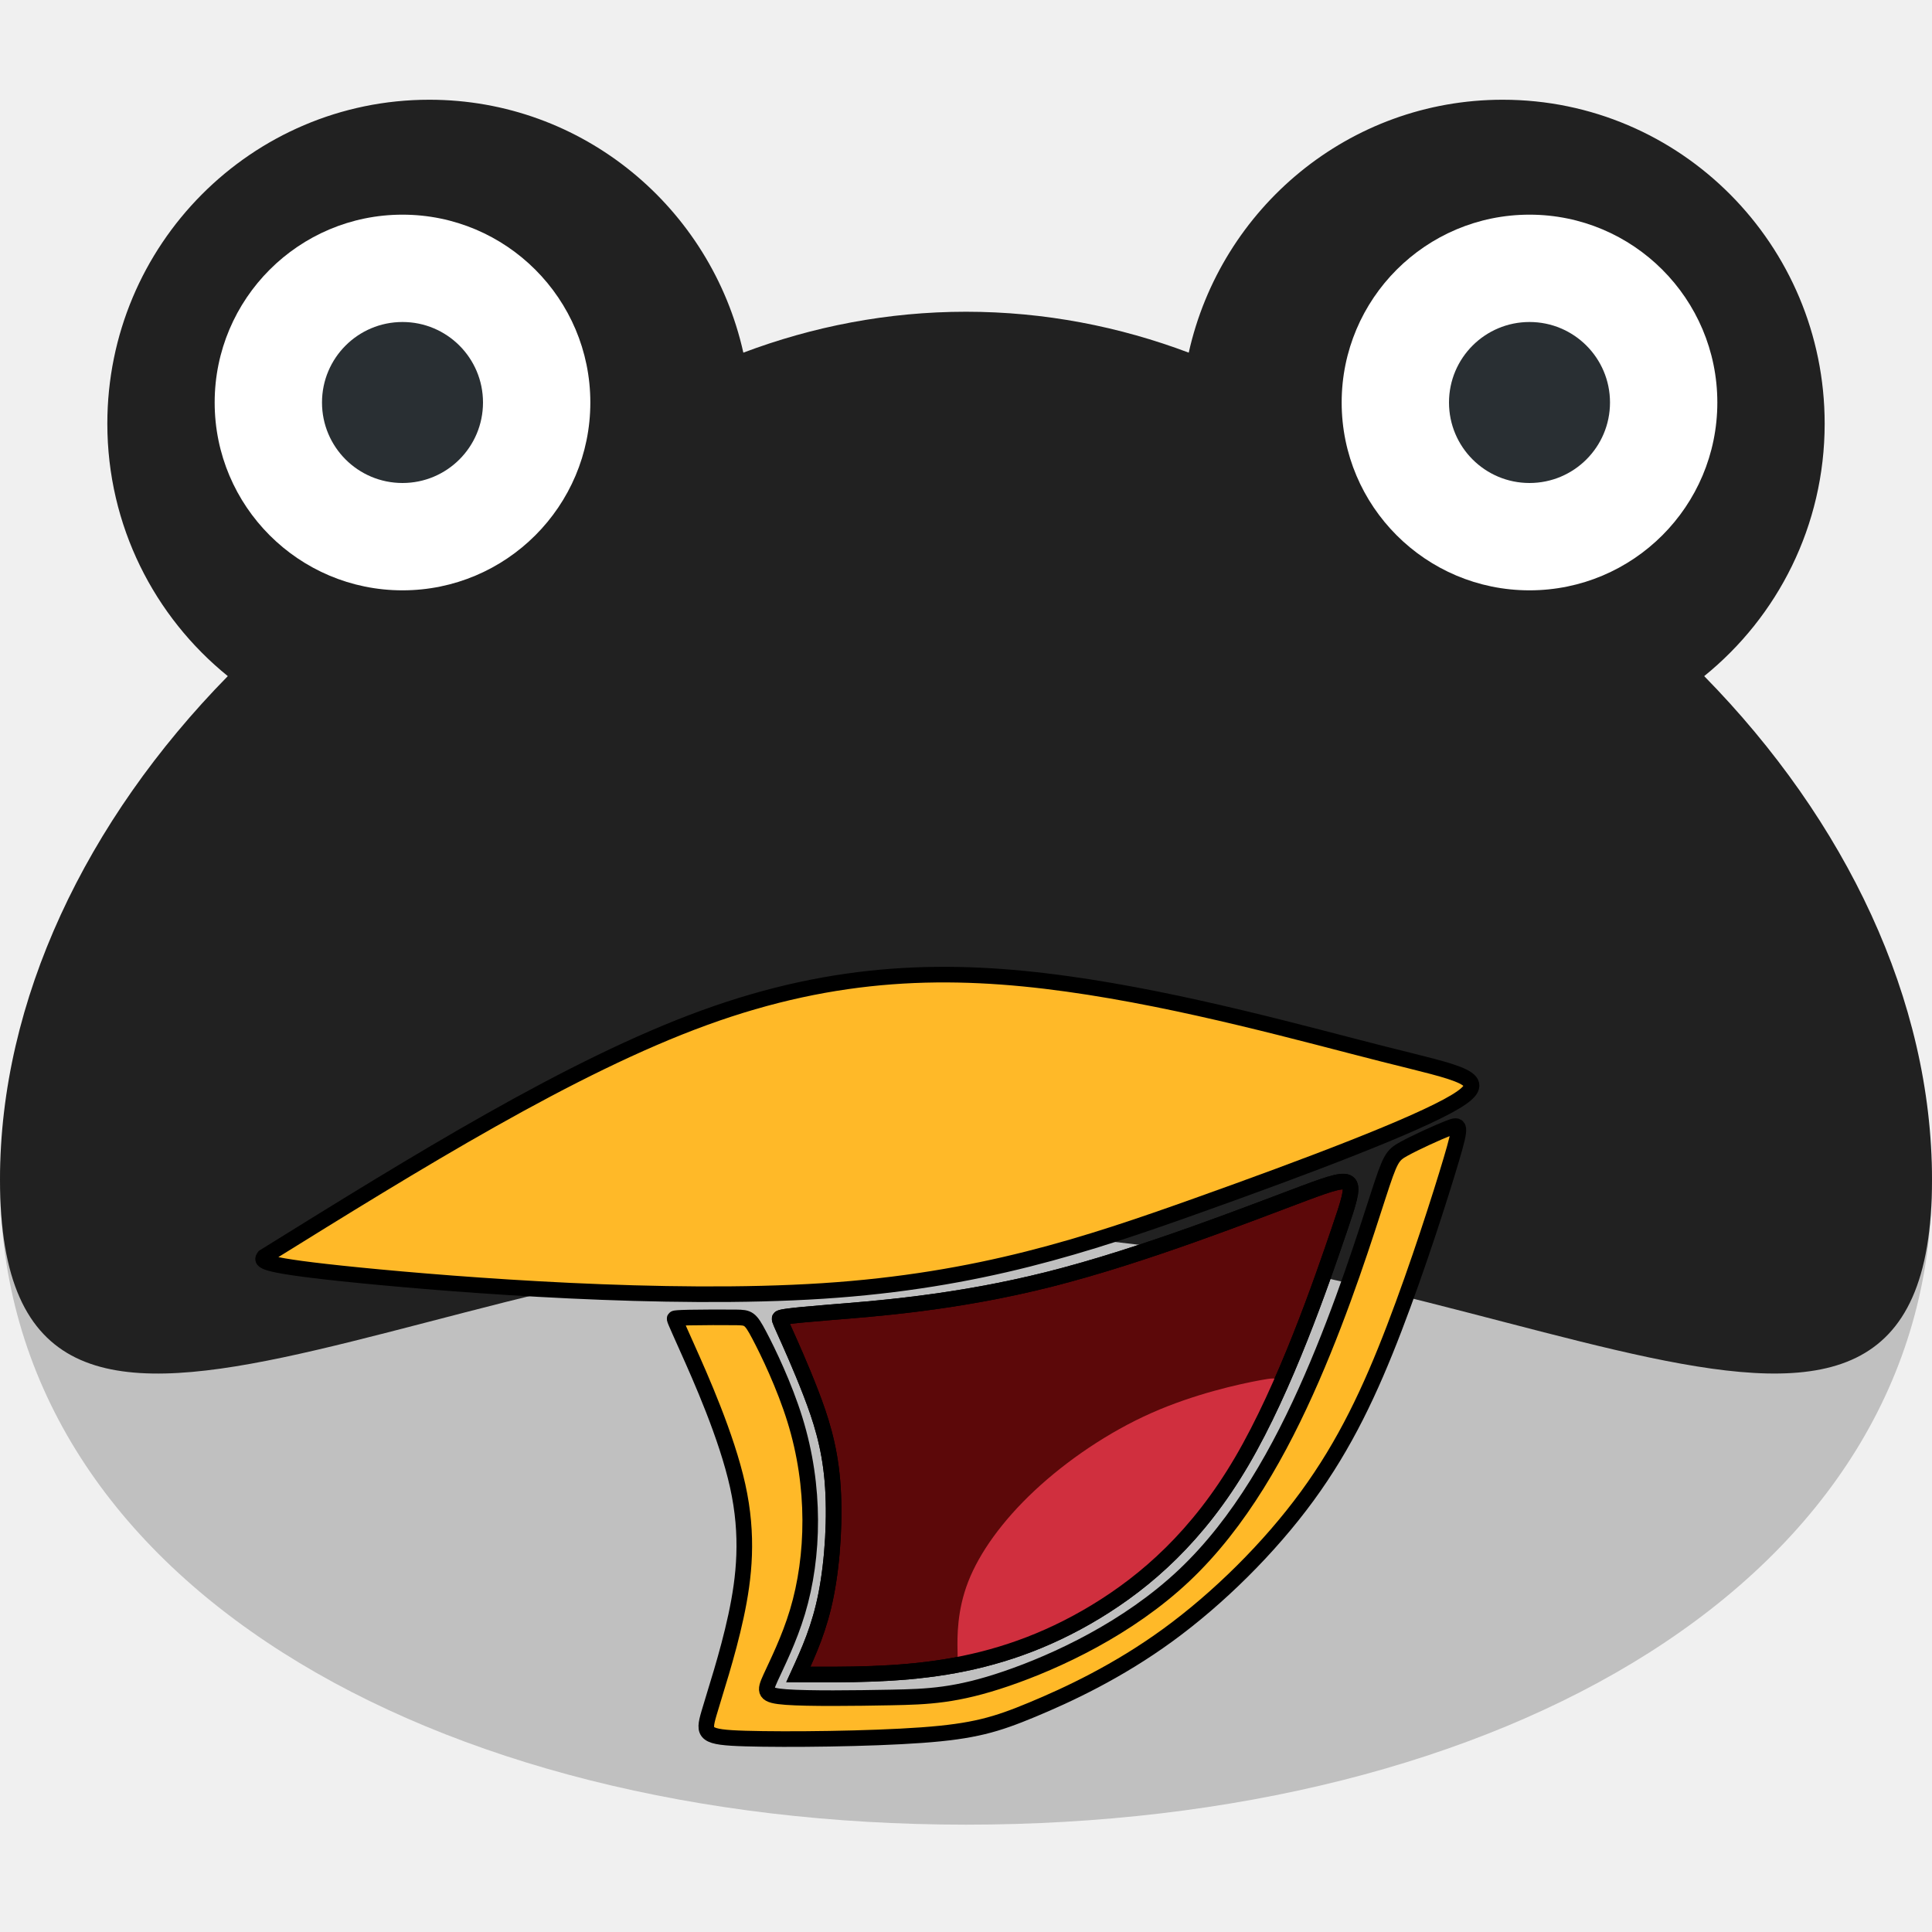
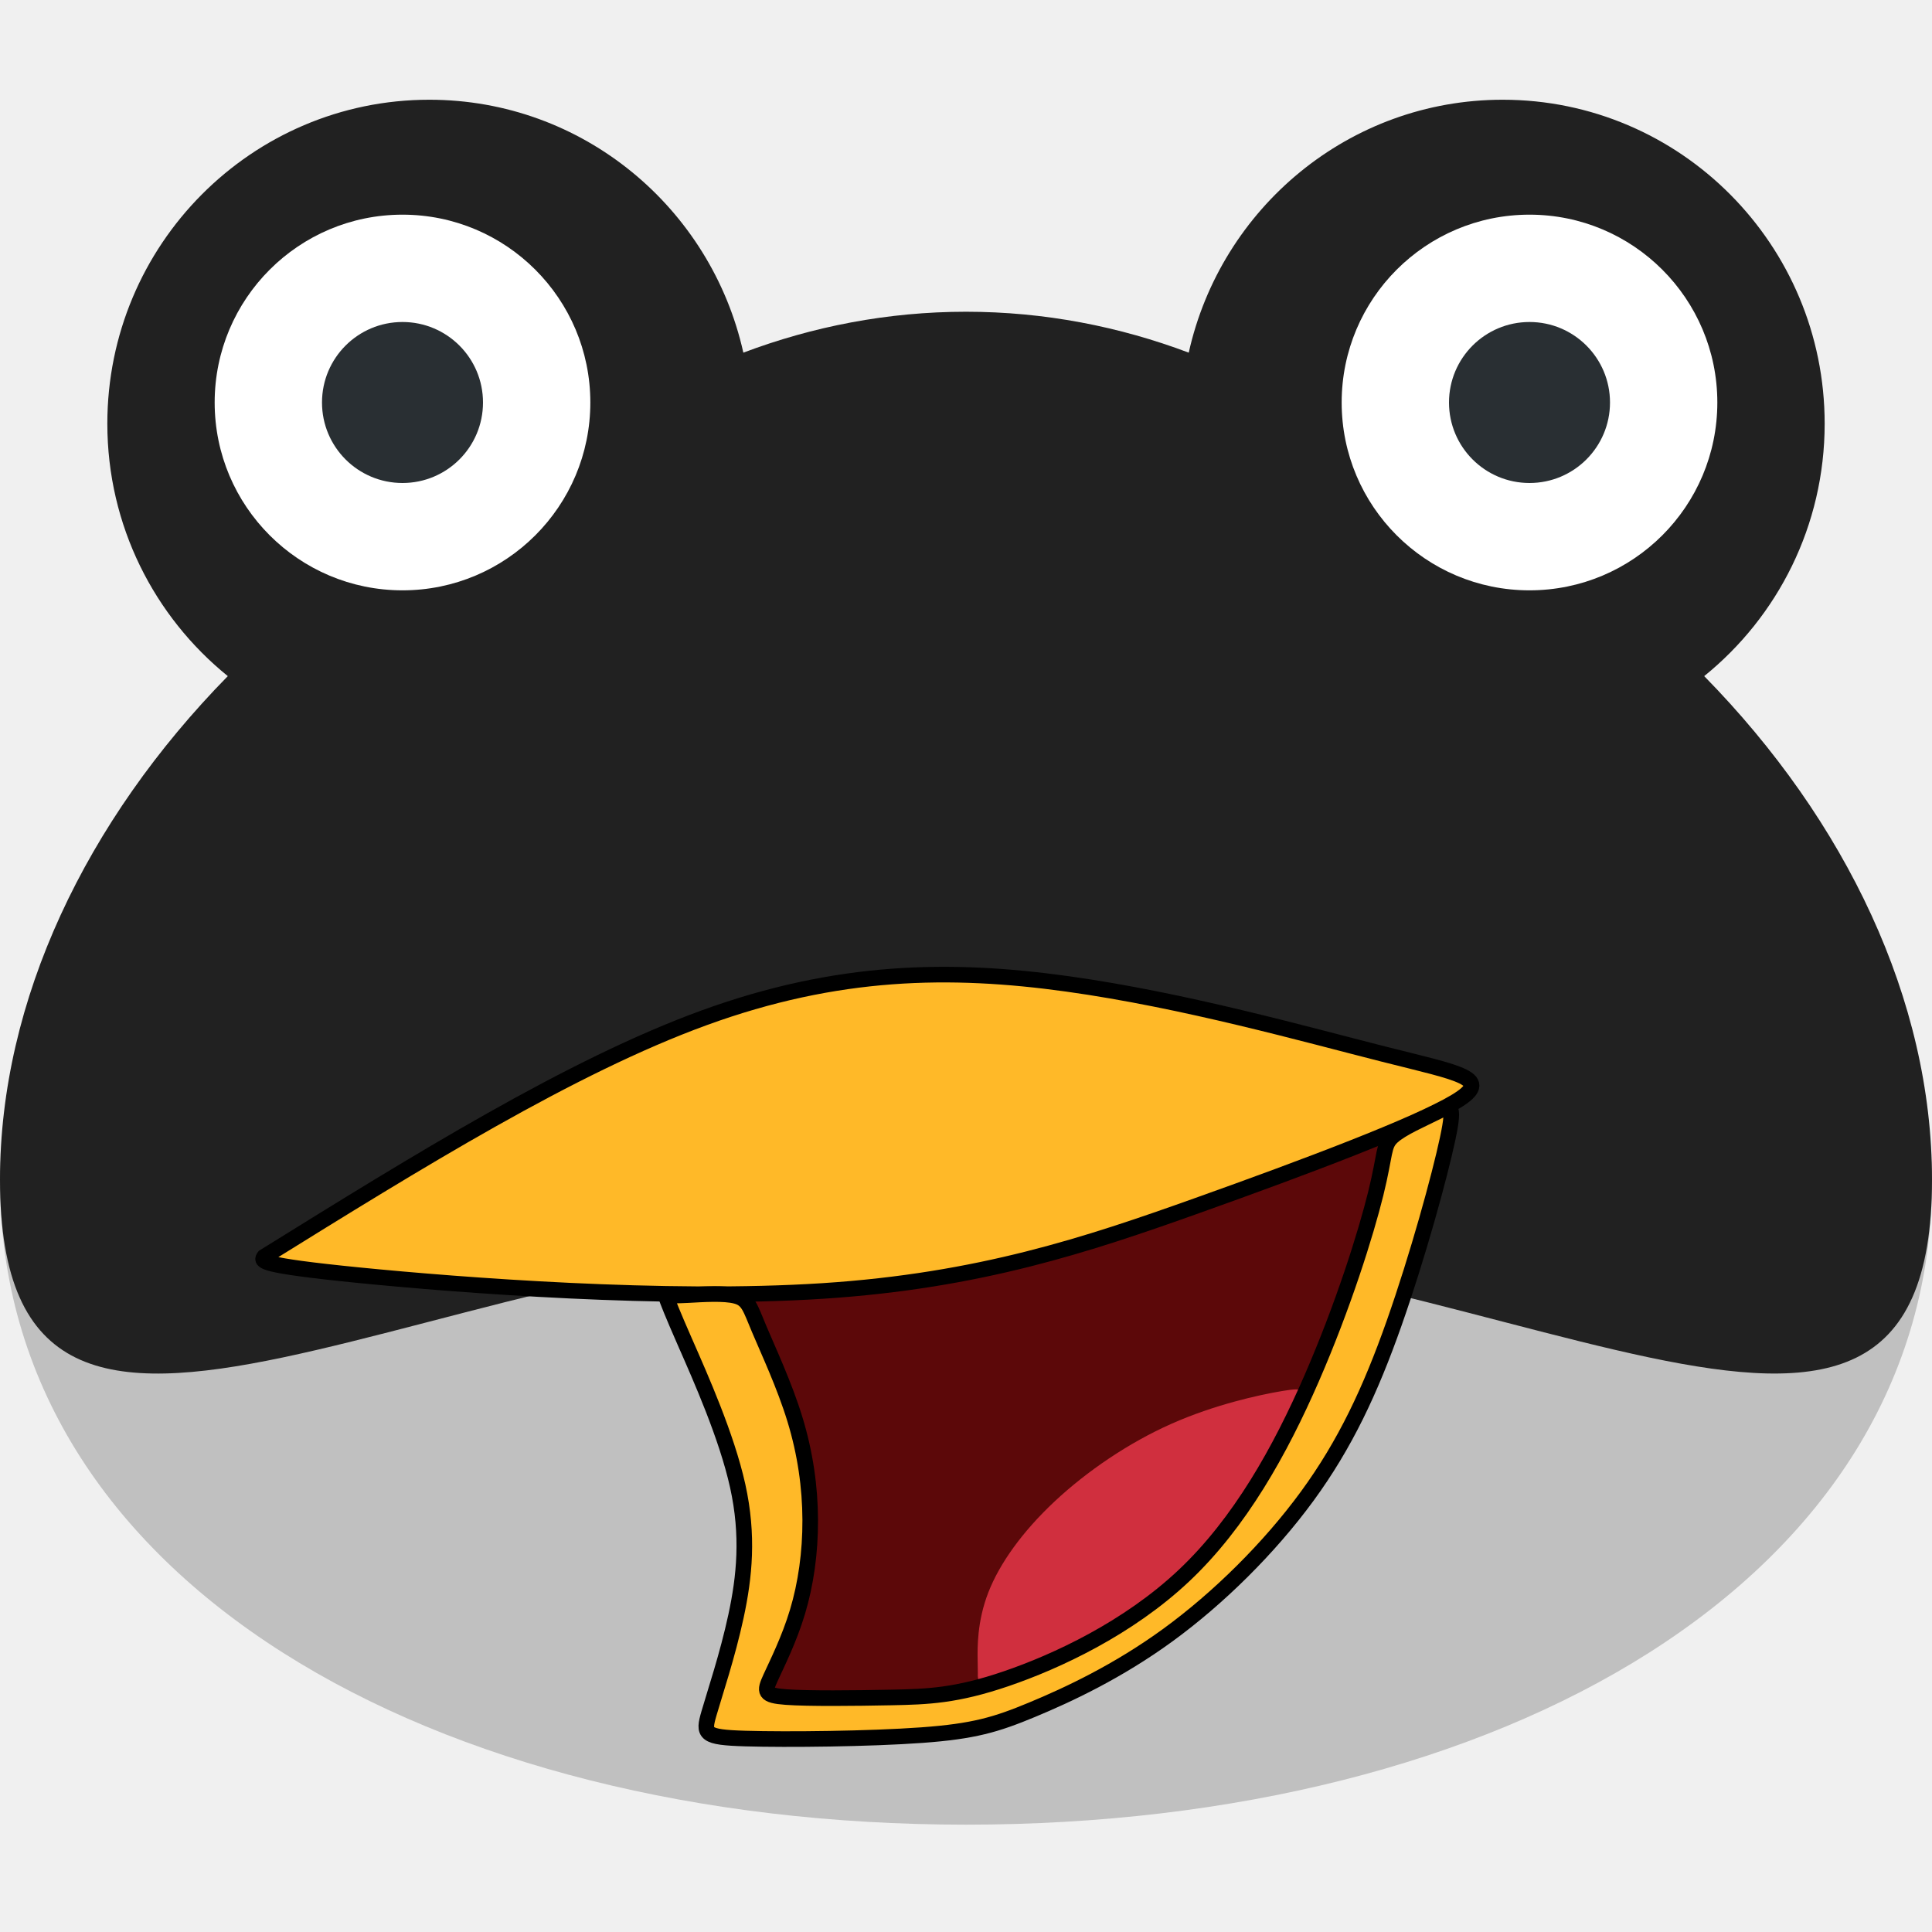
<svg xmlns="http://www.w3.org/2000/svg" viewBox="0 0 45 45" style="enable-background:new 0 0 45 45;" xml:space="preserve" version="1.1" id="svg2">
  <defs id="defs6">
    <clipPath id="clipPath16" clipPathUnits="userSpaceOnUse">
      <path id="path18" d="M 0,36 36,36 36,0 0,0 0,36 Z" />
    </clipPath>
  </defs>
  <path id="path22" style="fill:#c0c0c0;fill-opacity:1;fill-rule:nonzero;stroke:none;stroke-width:1.25" d="m 45,27.5 c 0,9.32 -10.074,15 -22.5,15 C 10.074,42.5 0,36.82 0,27.5 0,18.18 20.667,16.289 23.5,21.812 28.307,31.183 45,18.18 45,27.5" />
  <path id="path46" style="fill:#e37e26;fill-opacity:1;fill-rule:nonzero;stroke:none;stroke-width:1.25" d="m 18.75,25 c 0,0.691 -0.56,1.25 -1.25,1.25 -0.69,0 -1.25,-0.559 -1.25,-1.25 0,-0.691 0.56,-1.25 1.25,-1.25 0.69,0 1.25,0.559 1.25,1.25" />
  <path id="path26" style="fill:#212121;fill-opacity:1;fill-rule:nonzero;stroke:none;stroke-width:1.254" d="m 39.694,15.748 c 1.71,-1.383 2.806,-3.502 2.806,-5.88 0,-4.166 -3.357,-7.545 -7.5,-7.545 -3.576,0 -6.562,2.521 -7.312,5.891 -1.611,-0.607 -3.355,-0.953 -5.188,-0.953 -1.831,0 -3.576,0.346 -5.186,0.953 -0.751,-3.37 -3.737,-5.891 -7.314,-5.891 -4.141,0 -7.5,3.379 -7.5,7.545 0,2.378 1.097,4.497 2.806,5.88 -3.306,3.37 -5.306,7.556 -5.306,11.725 0,9.376 10.074,1.257 22.5,1.257 12.428,0 22.5,8.118 22.5,-1.257 0,-4.169 -1.999,-8.355 -5.306,-11.725" />
  <path id="path30" style="fill:#ffffff;fill-opacity:1;fill-rule:nonzero;stroke:none;stroke-width:1.25" d="m 13.75,9.375 c 0,2.416 -1.959,4.375 -4.375,4.375 C 6.959,13.75 5,11.791 5,9.375 5,6.959 6.959,5 9.375,5 11.791,5 13.75,6.959 13.75,9.375" />
  <path id="path34" style="fill:#292f33;fill-opacity:1;fill-rule:nonzero;stroke:none;stroke-width:1.25" d="m 11.25,9.375 c 0,1.036 -0.839,1.875 -1.875,1.875 C 8.339,11.25 7.5,10.411 7.5,9.375 7.5,8.339 8.339,7.5 9.375,7.5 c 1.036,0 1.875,0.839 1.875,1.875" />
  <path id="path38" style="fill:#ffffff;fill-opacity:1;fill-rule:nonzero;stroke:none;stroke-width:1.25" d="m 40,9.375 c 0,2.416 -1.958,4.375 -4.375,4.375 -2.417,0 -4.375,-1.959 -4.375,-4.375 C 31.25,6.959 33.208,5 35.625,5 38.042,5 40,6.959 40,9.375" />
  <path id="path42" style="fill:#292f33;fill-opacity:1;fill-rule:nonzero;stroke:none;stroke-width:1.25" d="m 37.5,9.375 c 0,1.036 -0.84,1.875 -1.875,1.875 -1.035,0 -1.875,-0.839 -1.875,-1.875 0,-1.036 0.84,-1.875 1.875,-1.875 1.035,0 1.875,0.839 1.875,1.875" />
  <path id="path50" style="fill:#e37e26;fill-opacity:1;fill-rule:nonzero;stroke:none;stroke-width:1.25" d="m 28.75,25 c 0,0.691 -0.559,1.25 -1.25,1.25 -0.691,0 -1.25,-0.559 -1.25,-1.25 0,-0.691 0.559,-1.25 1.25,-1.25 0.691,0 1.25,0.559 1.25,1.25" />
  <g id="g976" transform="translate(2,0.6875)">
+     <path style="fill:#5c0809;fill-opacity:1;stroke:#000000;stroke-width:0.999;stroke-linecap:butt;stroke-linejoin:miter;stroke-miterlimit:4;stroke-dasharray:none;stroke-opacity:1;paint-order:markers stroke fill" d="m 48.868,88.132 c 0.354,0.785 1.06,2.354 1.692,3.993 0.631,1.638 1.187,3.344 1.381,5.616 0.194,2.272 0.027,5.111 -0.397,7.277 -0.424,2.166 -1.105,3.656 -1.785,5.145 0,0 0,0 0,0 3.133,0.017 6.267,0.034 9.434,-0.482 3.167,-0.516 6.358,-1.561 9.611,-3.53 3.254,-1.969 6.565,-4.86 9.37,-9.642 2.804,-4.782 5.101,-11.455 6.266,-14.879 1.165,-3.424 1.198,-3.599 -2.21,-2.329 -3.408,1.27 -10.256,3.983 -16.346,5.525 -6.09,1.542 -11.417,1.911 -14.185,2.136 -2.768,0.224 -2.976,0.304 -3.08,0.344 -0.104,0.04 -0.104,0.04 0.249,0.825 z" id="path847" transform="matrix(0.4185969,0,0,0.4416548,-5.082277,-9.56236)" />
+     <path id="path843" d="m 59.96,108.568 c -0.012,-0.831 -0.036,-2.493 0.684,-4.347 0.72,-1.854 2.182,-3.899 4.246,-5.832 2.065,-1.933 4.735,-3.756 7.492,-4.98 2.757,-1.224 5.604,-1.851 7.099,-2.1 1.495,-0.249 1.635,-0.125 0.946,1.279 -0.689,1.404 -2.216,4.096 -4.416,7.024 -2.2,2.928 -5.066,6.086 -7.862,7.965 -2.796,1.879 -5.508,2.466 -6.857,2.553 -1.349,0.087 -1.334,-0.321 -1.319,-0.731 0,0 2e-6,0 -0.012,-0.831 z" style="fill:#d02f3e;fill-opacity:1;stroke:none;stroke-width:1px;stroke-linecap:butt;stroke-linejoin:miter;stroke-opacity:1" transform="matrix(0.363429,0,0,0.363429,-1.020126,-1.472509)" />
    <path id="path819" d="m 21.605,84.576 c -6.486,-0.645 -6.283,-0.915 -6.08,-1.186 9.831,-6.102 19.662,-12.204 28.193,-15.311 8.531,-3.107 15.764,-3.22 23.275,-2.176 7.511,1.044 15.305,3.245 20.266,4.499 4.961,1.254 7.088,1.562 4.612,3.052 -2.476,1.491 -9.551,4.164 -16.556,6.661 -7.005,2.497 -13.939,4.818 -23.994,5.47 -10.055,0.652 -23.23,-0.365 -29.716,-1.009 z" style="fill:#ffb928;fill-opacity:1;stroke:#000000;stroke-width:1px;stroke-linecap:butt;stroke-linejoin:miter;stroke-opacity:1" transform="matrix(0.363429,0,0,0.363429,-1.488876,-1.722509)" />
-     <path id="path823" d="m 42.638,89.237 c 0.842,1.881 2.525,5.644 3.232,8.836 0.707,3.192 0.435,5.836 -0.108,8.356 -0.542,2.52 -1.356,4.926 -1.734,6.237 -0.379,1.311 -0.322,1.526 2.345,1.605 2.667,0.079 7.944,0.023 11.294,-0.22 3.35,-0.243 4.774,-0.673 7.077,-1.63 2.303,-0.957 5.492,-2.445 8.711,-4.792 3.219,-2.347 6.479,-5.56 8.914,-8.889 2.435,-3.329 4.054,-6.784 5.583,-10.768 1.529,-3.984 2.965,-8.487 3.644,-10.772 0.679,-2.285 0.599,-2.349 -0.141,-2.061 -0.74,0.288 -2.134,0.925 -2.89,1.341 -0.756,0.416 -0.868,0.607 -1.653,3.026 -0.785,2.419 -2.235,7.04 -4.253,11.675 -2.018,4.635 -4.599,9.266 -8.187,12.648 -3.588,3.382 -8.176,5.508 -11.384,6.604 -3.208,1.096 -5.022,1.158 -7.388,1.205 -2.366,0.047 -5.278,0.078 -6.719,-0.026 -1.441,-0.105 -1.409,-0.344 -1.003,-1.236 0.406,-0.891 1.193,-2.449 1.727,-4.228 0.535,-1.78 0.823,-3.797 0.815,-5.89 -0.008,-2.093 -0.312,-4.267 -0.983,-6.432 -0.671,-2.165 -1.71,-4.323 -2.287,-5.415 -0.577,-1.092 -0.692,-1.12 -1.472,-1.132 -0.78,-0.011 -2.219,-0.006 -2.993,0.01 -0.775,0.015 -0.881,0.041 -0.935,0.053 -0.054,0.013 -0.054,0.013 0.788,1.894 z" style="fill:#ffb928;fill-opacity:1;stroke:#000000;stroke-width:1px;stroke-linecap:butt;stroke-linejoin:miter;stroke-opacity:1" transform="matrix(0.363429,0,0,0.363429,-1.488876,-1.722509)" />
-     <path style="fill:#5c0809;fill-opacity:1;stroke:#000000;stroke-width:1px;stroke-linecap:butt;stroke-linejoin:miter;stroke-opacity:1" d="m 48.868,88.132 c 0.354,0.785 1.06,2.354 1.692,3.993 0.631,1.638 1.187,3.344 1.381,5.616 0.194,2.272 0.027,5.111 -0.397,7.277 -0.424,2.166 -1.105,3.656 -1.785,5.145 0,0 0,0 0,0 3.133,0.017 6.267,0.034 9.434,-0.482 3.167,-0.516 6.358,-1.561 9.611,-3.53 3.254,-1.969 6.565,-4.86 9.37,-9.642 2.804,-4.782 5.101,-11.455 6.266,-14.879 1.165,-3.424 1.198,-3.599 -2.21,-2.329 -3.408,1.27 -10.256,3.983 -16.346,5.525 -6.09,1.542 -11.417,1.911 -14.185,2.136 -2.768,0.224 -2.976,0.304 -3.08,0.344 -0.104,0.04 -0.104,0.04 0.249,0.825 z" id="path847" transform="matrix(0.363429,0,0,0.363429,-1.488876,-1.722509)" />
-     <path id="path843" d="m 59.96,108.568 c -0.012,-0.831 -0.036,-2.493 0.684,-4.347 0.72,-1.854 2.182,-3.899 4.246,-5.832 2.065,-1.933 4.735,-3.756 7.492,-4.98 2.757,-1.224 5.604,-1.851 6.994,-2.107 1.39,-0.256 1.325,-0.14 0.635,1.264 -0.69,1.404 -2.008,4.107 -4.097,6.836 -2.088,2.728 -4.943,5.48 -7.729,7.152 -2.786,1.672 -5.499,2.259 -6.855,2.553 -1.357,0.294 -1.357,0.294 -1.357,0.294 0,0 10e-7,0 -0.012,-0.831 z" style="fill:#d02f3e;fill-opacity:1;stroke:none;stroke-width:1px;stroke-linecap:butt;stroke-linejoin:miter;stroke-opacity:1" transform="matrix(0.363429,0,0,0.363429,-1.488876,-1.722509)" />
-     <path id="path839" d="m 48.868,88.132 c 0.354,0.785 1.06,2.354 1.692,3.993 0.631,1.638 1.187,3.344 1.381,5.616 0.194,2.272 0.027,5.111 -0.397,7.277 -0.424,2.166 -1.105,3.656 -1.785,5.145 0,0 0,0 0,0 3.133,0.017 6.267,0.034 9.434,-0.482 3.167,-0.516 6.358,-1.561 9.611,-3.53 3.254,-1.969 6.565,-4.86 9.37,-9.642 2.804,-4.782 5.101,-11.455 6.266,-14.879 1.165,-3.424 1.198,-3.599 -2.21,-2.329 -3.408,1.27 -10.256,3.983 -16.346,5.525 -6.09,1.542 -11.417,1.911 -14.185,2.136 -2.768,0.224 -2.976,0.304 -3.08,0.344 -0.104,0.04 -0.104,0.04 0.249,0.825 z" style="fill:none;stroke:#000000;stroke-width:1px;stroke-linecap:butt;stroke-linejoin:miter;stroke-opacity:1" transform="matrix(0.363429,0,0,0.363429,-1.488876,-1.722509)" />
+     <path id="path823" d="m 42.547,88.987 c 0.933,2.131 2.617,5.894 3.324,9.086 0.707,3.192 0.435,5.836 -0.108,8.356 -0.542,2.52 -1.356,4.926 -1.734,6.237 -0.379,1.311 -0.322,1.526 2.345,1.605 2.667,0.079 7.944,0.023 11.294,-0.22 3.35,-0.243 4.774,-0.673 7.077,-1.63 2.303,-0.957 5.492,-2.445 8.711,-4.792 3.219,-2.347 6.479,-5.56 8.914,-8.889 2.435,-3.329 4.054,-6.784 5.569,-11.08 1.515,-4.296 2.919,-9.411 3.434,-11.833 0.515,-2.423 0.134,-2.127 -0.74,-1.687 -0.874,0.44 -2.214,1.01 -2.812,1.563 -0.598,0.553 -0.419,1.059 -1.056,3.641 -0.637,2.581 -2.087,7.202 -4.106,11.837 -2.018,4.635 -4.599,9.266 -8.187,12.648 -3.588,3.382 -8.176,5.508 -11.384,6.604 -3.208,1.096 -5.022,1.158 -7.388,1.205 -2.366,0.047 -5.278,0.078 -6.719,-0.026 -1.441,-0.105 -1.409,-0.344 -1.003,-1.236 0.406,-0.891 1.193,-2.449 1.727,-4.228 0.535,-1.78 0.823,-3.797 0.815,-5.89 -0.008,-2.093 -0.312,-4.267 -0.983,-6.457 -0.671,-2.19 -1.699,-4.377 -2.283,-5.764 -0.583,-1.386 -0.697,-1.913 -1.477,-2.126 -0.779,-0.213 -2.188,-0.108 -3.072,-0.062 -0.883,0.046 -1.169,0.029 -1.458,0.012 0.183,0.498 0.365,0.994 1.298,3.125 z" style="fill:#ffb928;fill-opacity:1;stroke:#000000;stroke-width:1px;stroke-linecap:butt;stroke-linejoin:miter;stroke-opacity:1" transform="matrix(0.363429,0,0,0.363429,-1.488876,-1.722509)" />
  </g>
</svg>
